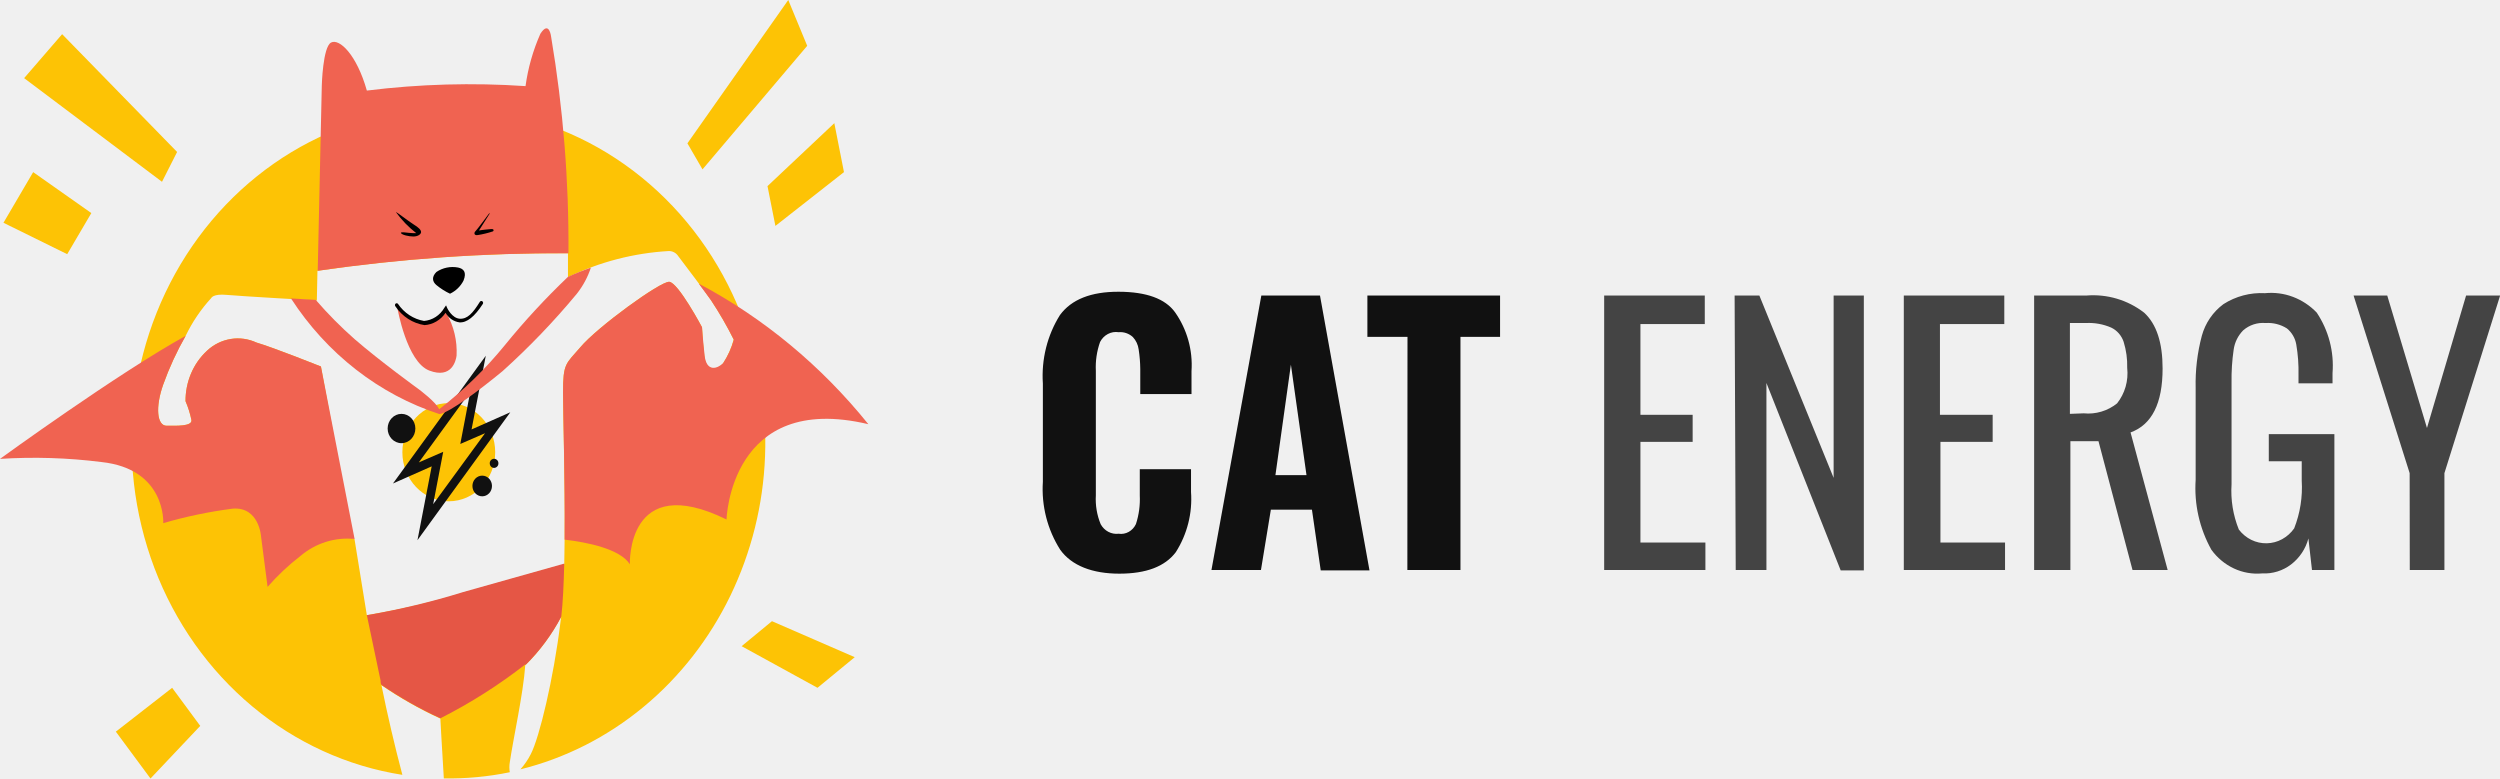
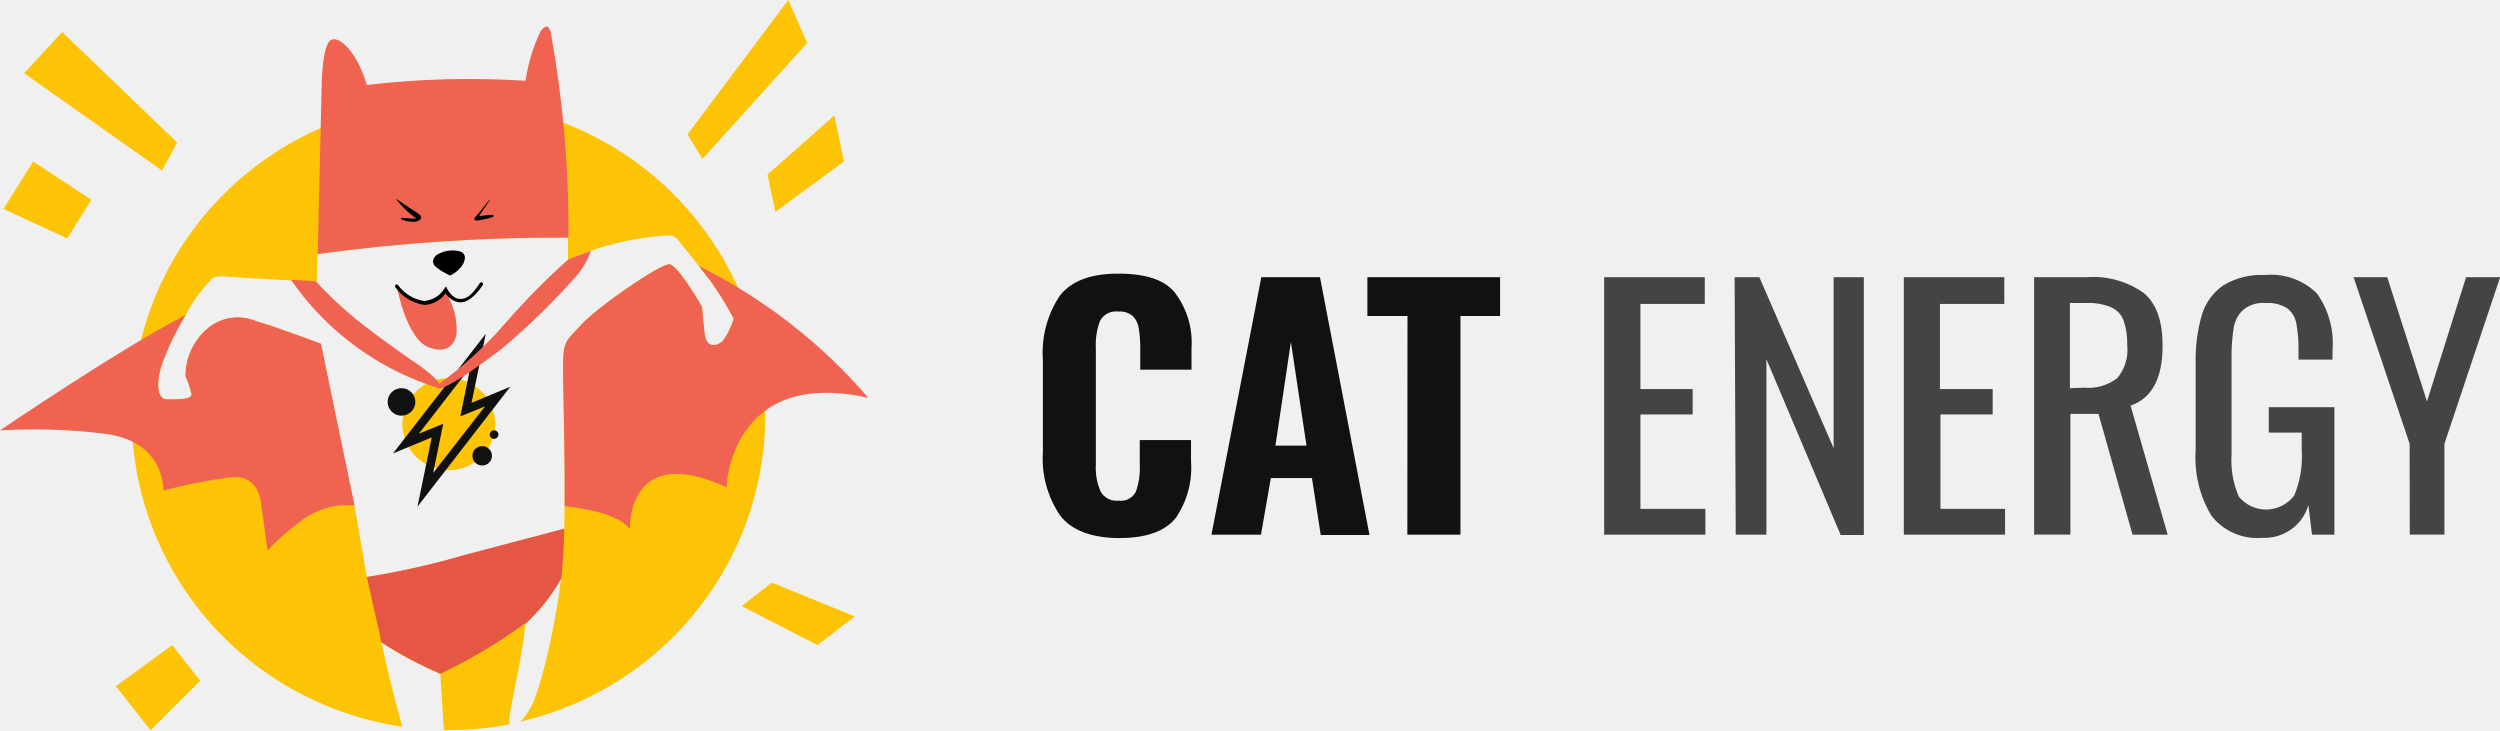
- <svg xmlns="http://www.w3.org/2000/svg" width="228" height="71" fill="none">
+ <svg xmlns="http://www.w3.org/2000/svg" width="202" height="59" fill="none">
  <g clip-path="url(#a)">
-     <path d="M67.59 28.648c-1.946-4.93-5.08-9.235-9.089-12.486-4.01-3.25-8.754-5.333-13.762-6.04a27.467 27.467 0 0 0-14.778 2.01c-4.676 2.024-8.768 5.308-11.87 9.526-3.1 4.217-5.102 9.22-5.805 14.512a32.197 32.197 0 0 0 1.8 15.641c1.882 4.958 4.96 9.308 8.927 12.616 3.967 3.308 8.685 5.46 13.683 6.239a143.518 143.518 0 0 1-1.908-8.177 35.89 35.89 0 0 0 5.373 3.044s.135 2.578.316 5.455a27.243 27.243 0 0 0 6.016-.561 2.698 2.698 0 0 1 0-.907c.328-2.232 1.23-6.255 1.411-8.845a18.064 18.064 0 0 0 3.274-4.429l-.068.525c-.62 5.085-1.919 10.517-2.709 12.02-.256.499-.57.96-.937 1.373 4.086-1.013 7.915-2.954 11.22-5.689 3.306-2.734 6.01-6.196 7.925-10.145a32 32 0 0 0 3.163-12.727 32.17 32.17 0 0 0-2.182-12.955Zm-1.66 4.524c-.496.514-1.523.86-1.692-.692a43.659 43.659 0 0 1-.215-2.638s-2.178-4.094-2.991-4.142c-.813-.048-6.58 4.142-8.105 5.968-1.32 1.54-1.58 1.433-1.58 4.142 0 2.041.248 9.753.113 15.65l-9.2 2.59a68.9 68.9 0 0 1-8.804 2.053l-1.129-6.96h-.158l-2.9-15.72s-4.301-1.719-5.881-2.184a4.035 4.035 0 0 0-2.362-.322 4.15 4.15 0 0 0-2.154 1.074 6.042 6.042 0 0 0-1.45 2.072 6.35 6.35 0 0 0-.502 2.523c.238.555.42 1.135.541 1.731.057.573-1.354.513-2.257.513s-1.039-1.718-.327-3.736a27.922 27.922 0 0 1 2.054-4.464 14.18 14.18 0 0 1 2.336-3.45s.159-.406 1.411-.286c1.253.119 8.218.513 8.218.513l.056-2.71a152.537 152.537 0 0 1 22.847-1.6v2.185a24.303 24.303 0 0 1 9.188-2.387.981.981 0 0 1 .49.117c.152.08.282.2.379.348.384.514 2.72 3.581 2.991 4.023a33.858 33.858 0 0 1 2.066 3.581 7.648 7.648 0 0 1-.982 2.196v.012Z" fill="#FDC305" />
-     <path d="M63.73 25.867c.53.716.994 1.349 1.129 1.54a33.831 33.831 0 0 1 2.066 3.58 7.639 7.639 0 0 1-.971 2.126c-.497.513-1.524.86-1.693-.693-.17-1.552-.237-2.578-.237-2.578s-2.179-4.094-2.992-4.142c-.812-.048-6.58 4.142-8.104 5.968-1.32 1.54-1.58 1.433-1.58 4.142 0 1.79.191 7.938.146 13.405 2.044.24 5.046.836 5.949 2.244 0 0-.327-8.57 8.816-4.082 0 0 .316-11.686 12.935-8.69-4.29-5.326-9.549-9.686-15.464-12.82ZM51.844 23.098c.046-6.615-.483-13.22-1.58-19.732 0 0-.17-1.552-.982-.286a17.758 17.758 0 0 0-1.354 4.774 75.683 75.683 0 0 0-14.471.406c-.926-3.282-2.506-4.774-3.262-4.38-.757.393-.847 3.915-.847 3.915l-.372 16.902a152.531 152.531 0 0 1 22.868-1.6Z" fill="#F06351" />
-     <path d="M51.189 56.246c.147-1.277.225-2.972.27-4.846l-9.198 2.59a68.915 68.915 0 0 1-8.804 2.113l1.252 5.968c0 .132 0 .263.08.394a35.887 35.887 0 0 0 5.372 3.044c2.73-1.38 5.33-3.03 7.766-4.93v.072a18.06 18.06 0 0 0 3.262-4.405Z" fill="#E55645" />
-     <path d="M36.12 19.361c-.056-.119 1.13.812 1.592 1.099.463.286.689.501.689.704 0 .203-.294.406-.7.406-.407 0-1.039-.143-1.129-.31-.09-.168.677 0 1.061 0h.327a9.381 9.381 0 0 1-1.84-1.899ZM44.586 19.493s-1.128 1.528-1.23 1.6c-.102.07-.192.405.214.346a8.716 8.716 0 0 0 1.377-.335c.125-.071.08-.238-.135-.215-.214.024-.767.06-1.129.132l.96-1.516s.034-.143-.057-.012ZM41.042 26.786a2.657 2.657 0 0 0 1.23-1.194c.316-.787 0-1.086-.496-1.193a2.642 2.642 0 0 0-1.976.406c-.44.441-.383.871 0 1.193.382.316.799.581 1.242.788Z" fill="#000" />
-     <path d="M40.635 28.29c-.13.27-.305.514-.519.716a1.892 1.892 0 0 1-1.129.454 2.366 2.366 0 0 1-1.738-.525 2.297 2.297 0 0 1-.598-.537 1.13 1.13 0 0 0-.406-.299s.846 4.906 2.9 5.694c2.055.788 2.439-.907 2.495-1.36a7.025 7.025 0 0 0-.925-3.868c0-.358-.023-.12-.08-.275Z" fill="#F06351" />
-     <path d="M38.717 29.651a3.815 3.815 0 0 1-1.492-.566 4.045 4.045 0 0 1-1.16-1.141.185.185 0 0 1-.044-.12c0-.043.015-.086.043-.119a.157.157 0 0 1 .113-.05.151.151 0 0 1 .113.05c.28.415.633.766 1.042 1.035.41.268.864.448 1.34.529.375-.03.74-.154 1.06-.361.323-.208.593-.493.79-.833l.159-.226.112.262s.43.907 1.13.955c.699.048 1.196-.501 1.839-1.54a.163.163 0 0 1 .103-.073.156.156 0 0 1 .123.026c.036.025.06.064.069.109a.18.18 0 0 1-.024.13c-.753 1.169-1.464 1.73-2.133 1.682a1.693 1.693 0 0 1-.726-.284 1.808 1.808 0 0 1-.539-.587c-.22.326-.507.596-.84.79-.331.194-.7.308-1.078.332Z" fill="#000" />
-     <path d="M40.929 45.718c2.338 0 4.233-2.004 4.233-4.476 0-2.473-1.895-4.477-4.233-4.477-2.338 0-4.233 2.004-4.233 4.477 0 2.472 1.895 4.476 4.233 4.476Z" fill="#FDC305" />
-     <path d="m46.539 37.6-3.533 1.565 1.298-6.72-8.466 11.65 3.533-1.564-1.298 6.732 8.466-11.662Zm-8.342 4.573 4.696-6.458-.914 4.775 2.257-.98-4.73 6.47.915-4.774-2.224.967ZM36.617 40.418c.698 0 1.264-.599 1.264-1.337s-.566-1.337-1.264-1.337c-.698 0-1.264.599-1.264 1.337s.566 1.337 1.264 1.337ZM43.977 45.264c.492 0 .892-.422.892-.943 0-.52-.4-.943-.892-.943-.493 0-.892.422-.892.943 0 .521.4.943.892.943ZM45.06 42.674a.407.407 0 0 0 .395-.418.407.407 0 0 0-.395-.418.407.407 0 0 0-.395.418c0 .231.177.418.395.418Z" fill="#111" />
-     <path d="M51.788 25.258a66.987 66.987 0 0 0-5.745 6.22 36.84 36.84 0 0 1-5.994 5.848c-.249-.632-1.84-1.814-1.84-1.814s-3.545-2.566-5.87-4.584a36.965 36.965 0 0 1-3.544-3.58l-2.258-.132c3.26 5.034 8.033 8.753 13.546 10.552.97-.167 3.702-2.232 5.745-3.915a67 67 0 0 0 6.773-7.055 7.738 7.738 0 0 0 1.286-2.387 22.3 22.3 0 0 0-2.1.847Z" fill="#F06351" />
-     <path d="m73.618 4.178-9.55 11.268-1.376-2.375L71.89 0l1.727 4.178ZM70.717 20.603l6.253-4.906-.88-4.464-6.095 5.741.722 3.629ZM67.636 58.932l6.919 3.796 3.397-2.793-7.55-3.283-2.766 2.28ZM2.201 7.126l3.465-4.01 10.486 10.743-1.377 2.721L2.2 7.126ZM8.33 19.433l-5.305-3.736-2.709 4.62 5.813 2.864 2.2-3.748ZM15.7 62.728l-5.135 3.999L13.725 71l4.537-4.799-2.562-3.473Z" fill="#FDC305" />
-     <path d="M29.269 33.423s-4.3-1.719-5.88-2.184a4.035 4.035 0 0 0-2.362-.322 4.15 4.15 0 0 0-2.154 1.074 6.042 6.042 0 0 0-1.45 2.072 6.35 6.35 0 0 0-.503 2.523c.239.555.42 1.135.542 1.731.056.573-1.354.513-2.258.513-.902 0-1.038-1.718-.327-3.736a27.922 27.922 0 0 1 2.054-4.464C10.78 34.02 0 41.85 0 41.85c3.083-.196 6.177-.1 9.245.287 5.926.633 5.644 5.574 5.644 5.574a41.528 41.528 0 0 1 6.354-1.325c2.393-.167 2.563 2.53 2.563 2.53l.598 4.609a21.076 21.076 0 0 1 2.991-2.817c1.394-1.18 3.168-1.737 4.944-1.552l-3.07-15.733Z" fill="#F06351" />
-     <path d="M96.69 50.135a10.327 10.327 0 0 1-1.58-6.196v-8.952c-.147-2.21.4-4.409 1.558-6.255 1.046-1.425 2.833-2.133 5.361-2.125 2.528.008 4.24.633 5.136 1.874a8.352 8.352 0 0 1 1.501 5.36v2.1h-4.673v-2.28c-.006-.6-.055-1.198-.147-1.79a2.047 2.047 0 0 0-.53-1.134 1.74 1.74 0 0 0-.607-.359 1.67 1.67 0 0 0-.691-.082 1.567 1.567 0 0 0-.98.165c-.303.16-.552.415-.713.73a6.87 6.87 0 0 0-.384 2.626V45.18c-.052.9.099 1.8.44 2.626.163.298.405.54.695.694.291.155.618.216.942.177.318.048.641-.012.925-.17.284-.16.513-.409.655-.713.273-.84.392-1.727.35-2.614v-2.388h4.673v2.065a9.034 9.034 0 0 1-1.389 5.503c-.993 1.313-2.709 1.958-5.147 1.958s-4.345-.716-5.395-2.184ZM115.033 26.953h5.35l4.515 25.067h-4.448l-.801-5.538h-3.747l-.903 5.503h-4.515l4.549-25.032Zm4.119 16.378-1.422-10.075-1.411 10.075h2.833ZM128.363 30.725h-3.657v-3.772h12.1v3.772h-3.612v21.26h-4.842l.011-21.26Z" fill="#111" />
-     <path d="M146.3 26.953h9.176v2.602h-5.869v8.273h4.763v2.47h-4.763v9.18h5.926v2.507H146.3V26.953ZM158.197 26.953h2.257l6.773 16.628V26.953h2.754V52.02h-2.111l-6.772-17.093v17.058h-2.8l-.101-25.032ZM173.627 26.953h9.165v2.602h-5.869v8.273h4.808v2.47h-4.763v9.18h5.892v2.507h-9.233V26.953ZM185.513 26.953h4.763a7.59 7.59 0 0 1 5.271 1.564c1.129 1.038 1.682 2.733 1.682 5.085 0 3.183-.974 5.129-2.923 5.837l3.386 12.546h-3.206l-3.104-11.746h-2.562v11.746h-3.307V26.953Zm4.515 10.743a4.2 4.2 0 0 0 3.048-.907c.354-.444.619-.96.779-1.516a4.489 4.489 0 0 0 .146-1.719 7.352 7.352 0 0 0-.327-2.387 2.28 2.28 0 0 0-.441-.766 2.144 2.144 0 0 0-.688-.523 5.114 5.114 0 0 0-2.314-.418h-1.456v8.284l1.253-.048ZM201.677 50.135a11.546 11.546 0 0 1-1.433-6.387v-8.355a16.987 16.987 0 0 1 .564-4.775 5.345 5.345 0 0 1 1.964-2.877 6.387 6.387 0 0 1 3.792-1.003 5.637 5.637 0 0 1 2.544.332 5.895 5.895 0 0 1 2.174 1.435 8.712 8.712 0 0 1 1.445 5.527v.93h-3.104v-.775a14.506 14.506 0 0 0-.203-2.77 2.412 2.412 0 0 0-.858-1.468 3.239 3.239 0 0 0-1.941-.489 2.74 2.74 0 0 0-2.043.668 3.118 3.118 0 0 0-.869 1.767 18.697 18.697 0 0 0-.192 2.972v9.3a9.41 9.41 0 0 0 .666 4.13c.306.4.695.72 1.136.938a3.048 3.048 0 0 0 2.809-.06 3.25 3.25 0 0 0 1.1-.986 10.18 10.18 0 0 0 .689-4.357v-1.767h-3.003v-2.47h5.982v12.39h-2.043l-.327-2.877a4.408 4.408 0 0 1-1.58 2.37 4.004 4.004 0 0 1-2.63.817 5.006 5.006 0 0 1-2.582-.45 5.32 5.32 0 0 1-2.057-1.71ZM219.76 43.151l-5.113-16.198h3.07l3.623 12.08 3.567-12.08h3.104l-5.08 16.198v8.834h-3.16l-.011-8.834Z" fill="#444" />
+     <path d="M59.883 23.806A25.432 25.432 0 0 0 51.83 13.43a25.725 25.725 0 0 0-12.193-5.02 25.803 25.803 0 0 0-13.093 1.671 25.59 25.59 0 0 0-10.515 7.916 25.296 25.296 0 0 0-5.144 12.06 25.212 25.212 0 0 0 1.595 12.997 25.423 25.423 0 0 0 7.909 10.484 25.719 25.719 0 0 0 12.122 5.184 113.04 113.04 0 0 1-1.69-6.794 32.41 32.41 0 0 0 4.76 2.529s.12 2.142.28 4.533c1.789.03 3.575-.126 5.33-.466a2.104 2.104 0 0 1 0-.754c.29-1.855 1.09-5.198 1.25-7.35a15.114 15.114 0 0 0 2.9-3.68l-.06.436c-.55 4.226-1.7 8.74-2.4 9.989a5.536 5.536 0 0 1-.83 1.14 25.73 25.73 0 0 0 9.941-4.727 25.48 25.48 0 0 0 7.021-8.43 25.252 25.252 0 0 0 .87-21.341Zm-1.47 3.76c-.44.426-1.35.714-1.5-.576a34.09 34.09 0 0 1-.19-2.192s-1.93-3.402-2.65-3.442c-.72-.04-5.831 3.442-7.181 4.96-1.17 1.28-1.4 1.19-1.4 3.442 0 1.696.22 8.104.1 13.004l-8.15 2.153c-2.562.729-5.168 1.299-7.801 1.706l-1-5.783h-.14l-2.57-13.064s-3.81-1.428-5.21-1.815a3.788 3.788 0 0 0-4 .625 5.032 5.032 0 0 0-1.285 1.722 4.995 4.995 0 0 0-.446 2.097c.212.46.373.943.48 1.438.05.476-1.2.426-2 .426s-.92-1.428-.29-3.104c.492-1.29 1.1-2.531 1.82-3.71a11.776 11.776 0 0 1 2.07-2.867s.14-.337 1.25-.238c1.11.1 7.28.427 7.28.427l.05-2.252a143.93 143.93 0 0 1 20.242-1.33v1.816a22.671 22.671 0 0 1 8.14-1.984.916.916 0 0 1 .77.387c.34.427 2.41 2.976 2.65 3.343a27.73 27.73 0 0 1 1.83 2.976 6.167 6.167 0 0 1-.87 1.825v.01Z" fill="#FDC305" />
+     <path d="M56.463 21.495c.47.595.88 1.121 1 1.28a27.74 27.74 0 0 1 1.83 2.976c-.19.63-.48 1.226-.86 1.765-.44.427-1.35.714-1.5-.575-.15-1.29-.21-2.143-.21-2.143s-1.93-3.402-2.65-3.442c-.72-.04-5.83 3.442-7.18 4.96-1.17 1.28-1.4 1.19-1.4 3.442 0 1.488.17 6.596.13 11.14 1.81.198 4.47.694 5.27 1.864 0 0-.29-7.122 7.81-3.392 0 0 .28-9.711 11.46-7.221a43.671 43.671 0 0 0-13.7-10.654ZM45.932 19.194a89.015 89.015 0 0 0-1.4-16.397s-.15-1.29-.87-.238a14.057 14.057 0 0 0-1.2 3.968 71.461 71.461 0 0 0-12.82.337c-.82-2.728-2.22-3.968-2.89-3.64-.67.327-.75 3.253-.75 3.253l-.33 14.046a143.942 143.942 0 0 1 20.26-1.33Z" fill="#F06351" />
+     <path d="M45.352 46.74c.13-1.062.2-2.47.24-4.028l-8.15 2.153a64.434 64.434 0 0 1-7.8 1.756l1.11 4.96c0 .108 0 .218.07.327a32.398 32.398 0 0 0 4.76 2.53 42.484 42.484 0 0 0 6.88-4.098v.06a15.115 15.115 0 0 0 2.89-3.66Z" fill="#E55645" />
+     <path d="M32.002 16.09c-.05-.1 1 .674 1.41.912.41.238.61.416.61.585 0 .169-.26.337-.62.337s-.92-.119-1-.258c-.08-.139.6 0 .94 0h.29a8.052 8.052 0 0 1-1.63-1.577ZM39.502 16.198s-1 1.27-1.09 1.33c-.09.059-.17.337.19.287a8.146 8.146 0 0 0 1.22-.278c.11-.06.07-.198-.12-.178-.19.02-.68.05-1 .109l.85-1.26s.03-.119-.05-.01ZM36.362 22.259a2.293 2.293 0 0 0 1.09-.992c.28-.655 0-.903-.44-.992-.606-.11-1.23.01-1.75.337-.39.367-.34.724 0 .992a5.17 5.17 0 0 0 1.1.655Z" fill="#000" />
+     <path d="M36.002 23.509c-.115.225-.271.427-.46.595-.285.227-.635.36-1 .377a2.193 2.193 0 0 1-1.54-.437 1.995 1.995 0 0 1-.53-.446 1.002 1.002 0 0 0-.36-.248s.75 4.077 2.57 4.731c1.82.655 2.16-.753 2.21-1.13a5.55 5.55 0 0 0-.82-3.214c0-.298-.02-.1-.07-.228Z" fill="#F06351" />
+     <path d="M34.301 24.64a3.518 3.518 0 0 1-2.35-1.419.148.148 0 0 1 0-.198.14.14 0 0 1 .155-.031.14.14 0 0 1 .045.03 3.209 3.209 0 0 0 2.11 1.3 2.121 2.121 0 0 0 1.64-.992l.14-.188.1.218s.38.754 1 .794c.62.04 1.06-.417 1.63-1.28a.144.144 0 0 1 .2-.04.143.143 0 0 1 .04.199c-.666.972-1.296 1.438-1.89 1.398a1.557 1.557 0 0 1-1.12-.724 2.254 2.254 0 0 1-1.7.933Z" fill="#000" />
+     <path d="M36.262 37.99c2.07 0 3.75-1.665 3.75-3.719s-1.68-3.72-3.75-3.72c-2.072 0-3.75 1.666-3.75 3.72 0 2.054 1.678 3.72 3.75 3.72Z" fill="#FDC305" />
+     <path d="m41.232 31.246-3.13 1.3 1.15-5.585-7.5 9.68 3.13-1.298-1.15 5.594 7.5-9.691Zm-7.39 3.799 4.16-5.366-.81 3.967 2-.813-4.19 5.376.81-3.968-1.97.804ZM32.441 33.587c.62 0 1.12-.498 1.12-1.111 0-.614-.5-1.111-1.12-1.111-.618 0-1.12.497-1.12 1.11 0 .614.502 1.112 1.12 1.112ZM38.962 37.614c.436 0 .79-.35.79-.784a.787.787 0 0 0-.79-.783c-.436 0-.79.35-.79.783 0 .433.354.784.79.784ZM39.922 35.462c.193 0 .35-.156.35-.348a.349.349 0 0 0-.35-.347.349.349 0 0 0-.35.347c0 .192.157.348.35.348Z" fill="#111" />
+     <path d="M45.882 20.99a57.219 57.219 0 0 0-5.09 5.167 31.79 31.79 0 0 1-5.31 4.86c-.22-.525-1.63-1.507-1.63-1.507s-3.14-2.133-5.2-3.81a31.78 31.78 0 0 1-3.14-2.975l-2-.109a22.62 22.62 0 0 0 12 8.769c.86-.14 3.28-1.855 5.09-3.254a57.44 57.44 0 0 0 6-5.862 6.314 6.314 0 0 0 1.14-1.984c-1.14.377-1.86.704-1.86.704Z" fill="#F06351" />
+     <path d="m65.223 3.472-8.46 9.364-1.22-1.974L63.693 0l1.53 3.472ZM62.653 17.12l5.54-4.076-.78-3.71-5.4 4.771.64 3.016ZM59.923 48.972l6.13 3.154 3.01-2.321-6.69-2.728-2.45 1.895ZM1.95 5.922l3.07-3.333 9.29 8.927-1.22 2.262L1.95 5.922ZM7.38 16.149l-4.7-3.105-2.4 3.839 5.15 2.38 1.95-3.114ZM13.91 52.126l-4.55 3.323L12.16 59l4.02-3.988-2.27-2.886Z" fill="#FDC305" />
+     <path d="M25.931 27.774s-3.81-1.428-5.21-1.815a3.788 3.788 0 0 0-4 .625 5.032 5.032 0 0 0-1.285 1.722 4.994 4.994 0 0 0-.445 2.097c.211.46.372.943.48 1.438.05.476-1.2.426-2 .426s-.92-1.428-.29-3.104c.491-1.29 1.1-2.531 1.82-3.71C9.55 28.27 0 34.777 0 34.777a46.196 46.196 0 0 1 8.19.238c5.25.526 5 4.632 5 4.632a38.924 38.924 0 0 1 5.63-1.1c2.121-.14 2.271 2.102 2.271 2.102l.53 3.83a18.248 18.248 0 0 1 2.65-2.342 6.095 6.095 0 0 1 4.38-1.29l-2.72-13.073Z" fill="#F06351" />
+     <path d="M85.664 41.661a8.174 8.174 0 0 1-1.4-5.148v-7.44a8.301 8.301 0 0 1 1.38-5.197c.927-1.184 2.51-1.773 4.75-1.766 2.24.007 3.757.526 4.55 1.558a6.628 6.628 0 0 1 1.33 4.453v1.746h-4.14v-1.895a9.84 9.84 0 0 0-.13-1.488 1.66 1.66 0 0 0-.47-.942 1.565 1.565 0 0 0-1.15-.367 1.47 1.47 0 0 0-.868.137 1.455 1.455 0 0 0-.632.607 5.386 5.386 0 0 0-.34 2.182v9.444a4.707 4.707 0 0 0 .39 2.182 1.476 1.476 0 0 0 1.45.724c.282.04.569-.01.82-.142.252-.132.455-.34.58-.592a5.75 5.75 0 0 0 .31-2.172V35.56h4.14v1.716a7.147 7.147 0 0 1-1.23 4.572c-.88 1.092-2.4 1.627-4.56 1.627-2.16 0-3.85-.595-4.78-1.815ZM101.915 22.398h4.74l4 20.83h-3.94l-.71-4.602h-3.32l-.8 4.573h-4l4.03-20.801Zm3.65 13.61-1.26-8.373-1.25 8.372h2.51ZM113.725 25.532h-3.24v-3.134h10.72v3.134h-3.2V43.2h-4.29l.01-17.667Z" fill="#111" />
+     <path d="M129.616 22.398h8.13v2.162h-5.2v6.874h4.22v2.054h-4.22v7.627h5.25V43.2h-8.18V22.398ZM140.157 22.398h2l6 13.817V22.398h2.44v20.83h-1.87l-6-14.204v14.175h-2.48l-.09-20.801ZM153.828 22.398h8.12v2.162h-5.2v6.874h4.26v2.054h-4.22v7.627h5.22V43.2h-8.18V22.398ZM164.358 22.398h4.22a7.042 7.042 0 0 1 4.67 1.3c1 .862 1.49 2.27 1.49 4.225 0 2.645-.863 4.262-2.59 4.85l3 10.426h-2.84l-2.75-9.761h-2.27v9.76h-2.93v-20.8Zm4 8.927a3.891 3.891 0 0 0 2.7-.754 3.536 3.536 0 0 0 .82-2.688 5.76 5.76 0 0 0-.29-1.984 1.883 1.883 0 0 0-1-1.071 4.794 4.794 0 0 0-2.05-.347h-1.29v6.884l1.11-.04ZM178.679 41.661a9.113 9.113 0 0 1-1.27-5.307v-6.943a13.27 13.27 0 0 1 .5-3.968 4.443 4.443 0 0 1 1.74-2.39 5.947 5.947 0 0 1 3.36-.834 5.298 5.298 0 0 1 4.18 1.468 6.904 6.904 0 0 1 1.28 4.593v.774h-2.75v-.645a11.309 11.309 0 0 0-.18-2.301 1.98 1.98 0 0 0-.76-1.22 3.02 3.02 0 0 0-1.72-.407 2.534 2.534 0 0 0-1.81.555 2.53 2.53 0 0 0-.77 1.468 14.484 14.484 0 0 0-.17 2.47v7.727a7.39 7.39 0 0 0 .59 3.432 2.85 2.85 0 0 0 4.47-.09 7.994 7.994 0 0 0 .61-3.62v-1.467h-2.66v-2.054h5.3V43.2h-1.81l-.29-2.391a3.661 3.661 0 0 1-1.4 1.969 3.71 3.71 0 0 1-2.33.68 4.698 4.698 0 0 1-2.288-.375 4.656 4.656 0 0 1-1.822-1.42ZM194.699 35.858l-4.53-13.46h2.72l3.21 10.038 3.16-10.038h2.75l-4.5 13.46v7.34h-2.8l-.01-7.34Z" fill="#444" />
  </g>
  <defs>
    <clipPath id="a">
-       <path fill="#fff" d="M0 0h228v71H0z" />
+       <path fill="#fff" d="M0 0h202v59H0z" />
    </clipPath>
  </defs>
</svg>
